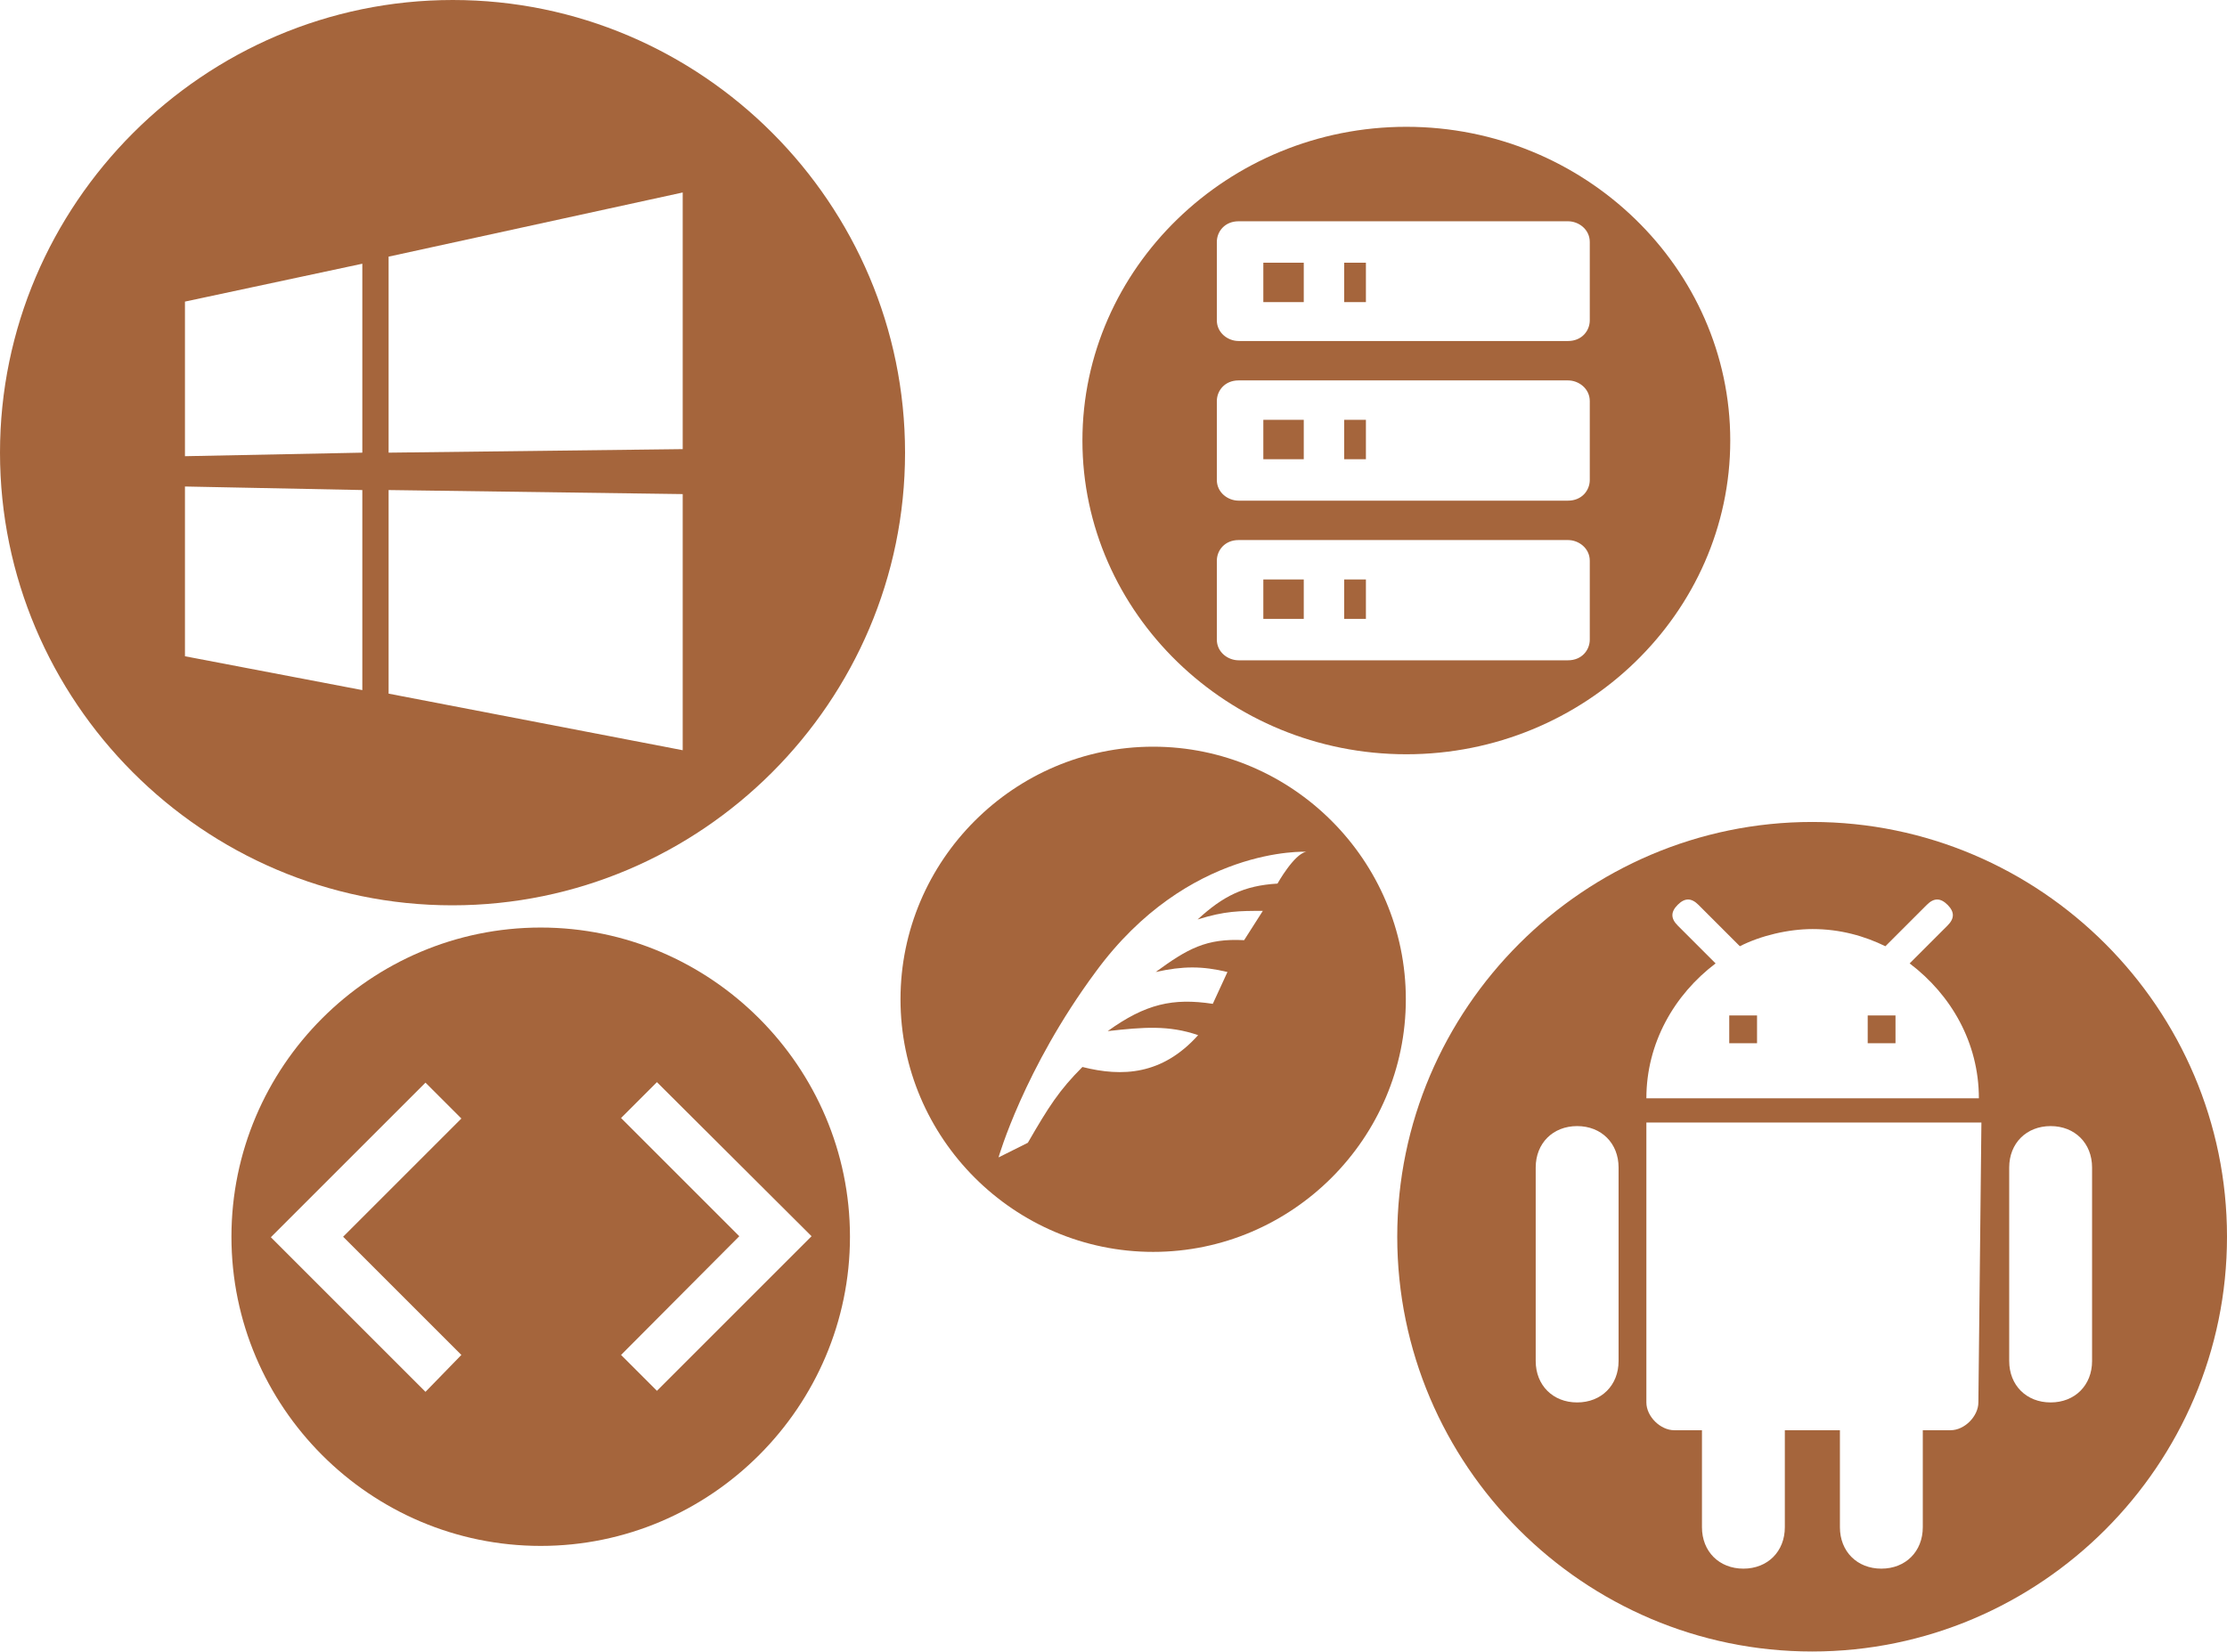
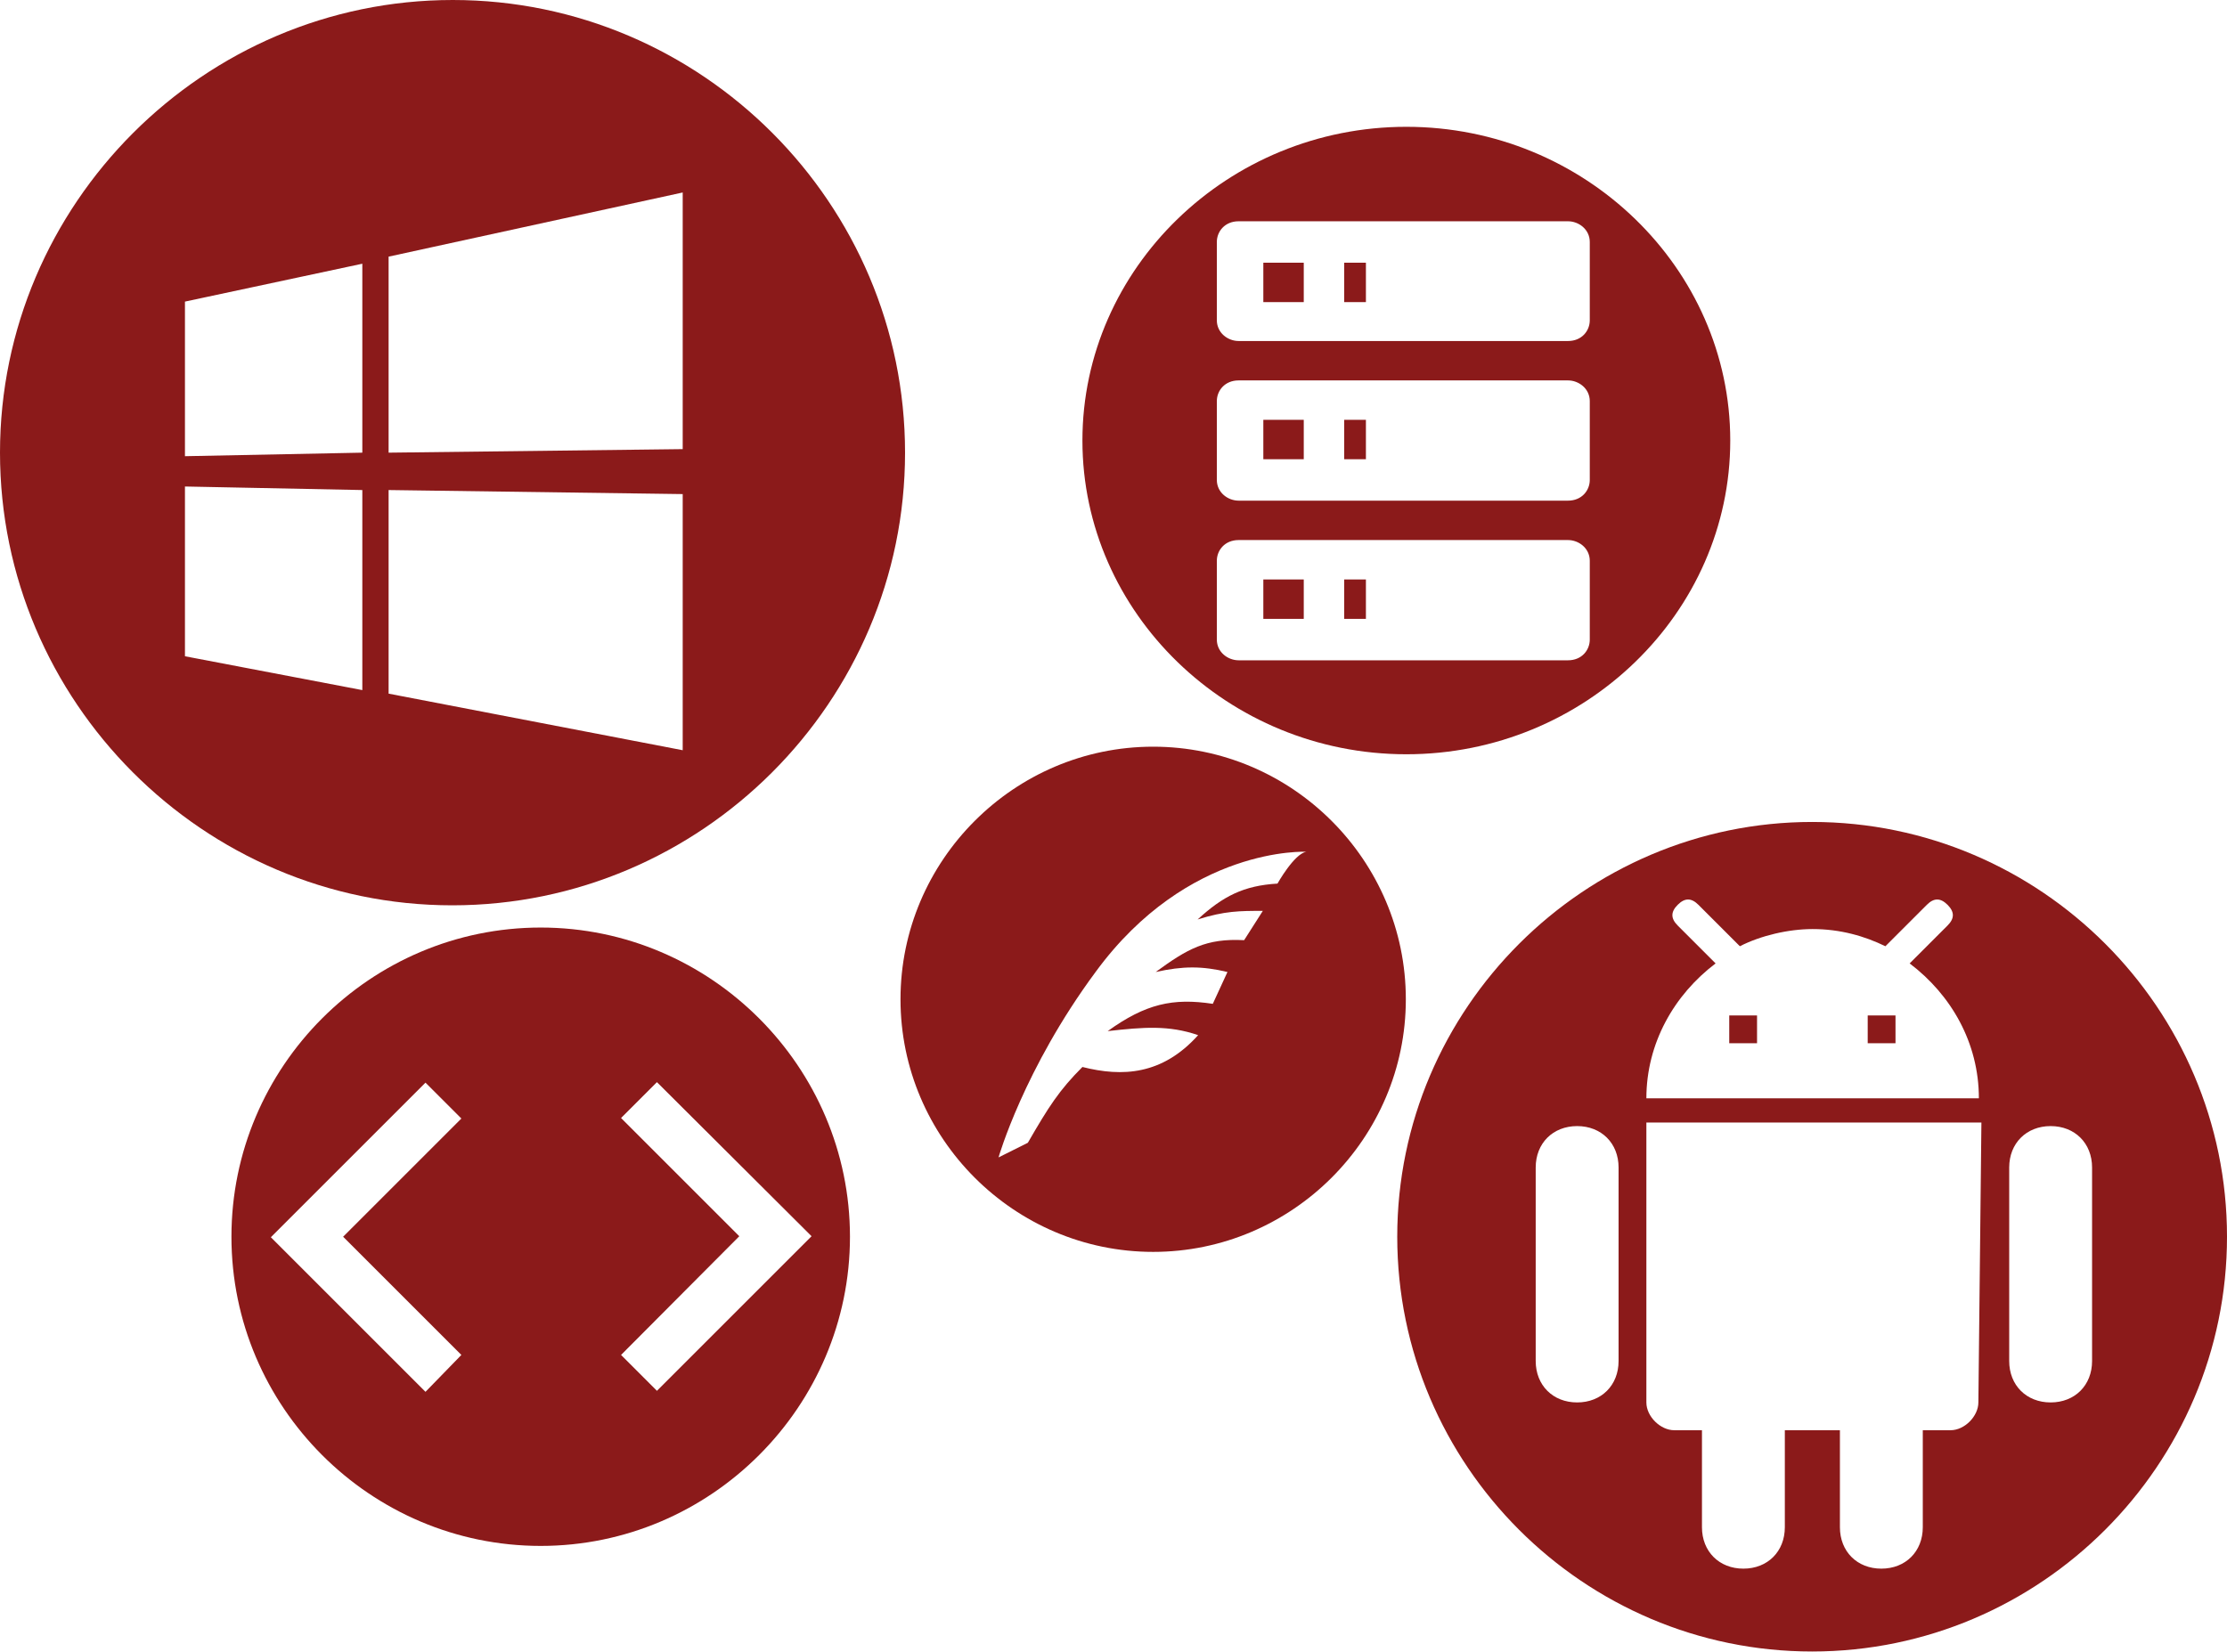
- <svg xmlns="http://www.w3.org/2000/svg" version="1.1" id="Layer_1" x="0px" y="0px" viewBox="0 0 440.7 326.9" style="enable-background:new 0 0 440.7 326.9;" xml:space="preserve">
+ <svg xmlns="http://www.w3.org/2000/svg" version="1.1" id="Layer_1" x="0px" y="0px" viewBox="-59 317.1 440.7 326.9" style="enable-background:new -59 317.1 440.7 326.9;" xml:space="preserve">
  <style type="text/css">
- 	.st0{fill:#A5653C;}
+ 	.st0{fill:#8B1A1A;}
</style>
-   <path id="XMLID_74_" class="st0" d="M179.1,89.6c0,49.3-40.3,89.6-89.6,89.6S0,138.8,0,89.6S40.3,0,89.6,0S179.1,40.3,179.1,89.6z   M36.6,90.3l35.1-0.7V52.2l-35.1,7.5V90.3 M135.1,38.1L76.9,50.8v38.8l58.2-0.7V38.1 M36.6,96.3v33.6l35.1,6.7V97L36.6,96.3   M76.9,97v40.3l58.2,11.2V97.8L76.9,97z" />
+   <path id="XMLID_74_" class="st0" d="M120.1,406.7c0,49.3-40.3,89.6-89.6,89.6S-59,455.9-59,406.7s40.3-89.6,89.6-89.6  S120.1,357.4,120.1,406.7z M-22.4,407.4l35.1-0.7v-37.4l-35.1,7.5V407.4 M76.1,355.2l-58.2,12.7v38.8l58.2-0.7V355.2 M-22.4,413.4  V447l35.1,6.7v-39.6L-22.4,413.4 M17.9,414.1v40.3l58.2,11.2v-50.7L17.9,414.1z" />
  <g id="XMLID_41_">
-     <path id="XMLID_44_" class="st0" d="M358.6,162.7c-45.1,0-82.1,36.9-82.1,82.1s36.9,82.1,82.1,82.1s82.1-36.9,82.1-82.1   S403.8,162.7,358.6,162.7z M320.3,269.4c0,4.8-3.4,8.2-8.2,8.2c-4.8,0-8.2-3.4-8.2-8.2v-38.3c0-4.8,3.4-8.2,8.2-8.2   c4.8,0,8.2,3.4,8.2,8.2V269.4z M391.5,277.6c0,2.7-2.7,5.5-5.5,5.5h-5.5v19.2c0,4.8-3.4,8.2-8.2,8.2s-8.2-3.4-8.2-8.2v-19.2h-10.9   v19.2c0,4.8-3.4,8.2-8.2,8.2s-8.2-3.4-8.2-8.2v-19.2h-5.5c-2.7,0-5.5-2.7-5.5-5.5v-55.4h66.3L391.5,277.6L391.5,277.6z    M325.8,217.4c0-10.9,5.5-20.5,13.7-26.7l-7.5-7.5c-1.4-1.4-1.4-2.7,0-4.1c1.4-1.4,2.7-1.4,4.1,0l8.2,8.2c4.1-2.1,9.6-3.4,14.4-3.4   c5.5,0,10.3,1.4,14.4,3.4l8.2-8.2c1.4-1.4,2.7-1.4,4.1,0c1.4,1.4,1.4,2.7,0,4.1l-7.5,7.5c8.2,6.2,13.7,15.7,13.7,26.7H325.8z    M414,269.4c0,4.8-3.4,8.2-8.2,8.2c-4.8,0-8.2-3.4-8.2-8.2v-38.3c0-4.8,3.4-8.2,8.2-8.2c4.8,0,8.2,3.4,8.2,8.2V269.4z" />
-     <rect id="XMLID_43_" x="369.6" y="201" class="st0" width="5.5" height="5.5" />
-     <rect id="XMLID_42_" x="342.2" y="201" class="st0" width="5.5" height="5.5" />
+     <path id="XMLID_44_" class="st0" d="M299.6,479.8c-45.1,0-82.1,36.9-82.1,82.1c0,45.2,36.9,82.1,82.1,82.1s82.1-36.9,82.1-82.1   C381.7,516.7,344.8,479.8,299.6,479.8z M261.3,586.5c0,4.8-3.4,8.2-8.2,8.2c-4.8,0-8.2-3.4-8.2-8.2v-38.3c0-4.8,3.4-8.2,8.2-8.2   c4.8,0,8.2,3.4,8.2,8.2V586.5z M332.5,594.7c0,2.7-2.7,5.5-5.5,5.5h-5.5v19.2c0,4.8-3.4,8.2-8.2,8.2s-8.2-3.4-8.2-8.2v-19.2h-10.9   v19.2c0,4.8-3.4,8.2-8.2,8.2s-8.2-3.4-8.2-8.2v-19.2h-5.5c-2.7,0-5.5-2.7-5.5-5.5v-55.4h66.3L332.5,594.7L332.5,594.7z    M266.8,534.5c0-10.9,5.5-20.5,13.7-26.7l-7.5-7.5c-1.4-1.4-1.4-2.7,0-4.1c1.4-1.4,2.7-1.4,4.1,0l8.2,8.2c4.1-2.1,9.6-3.4,14.4-3.4   c5.5,0,10.3,1.4,14.4,3.4l8.2-8.2c1.4-1.4,2.7-1.4,4.1,0c1.4,1.4,1.4,2.7,0,4.1l-7.5,7.5c8.2,6.2,13.7,15.7,13.7,26.7H266.8z    M355,586.5c0,4.8-3.4,8.2-8.2,8.2c-4.8,0-8.2-3.4-8.2-8.2v-38.3c0-4.8,3.4-8.2,8.2-8.2c4.8,0,8.2,3.4,8.2,8.2V586.5z" />
+     <rect id="XMLID_43_" x="310.6" y="518.1" class="st0" width="5.5" height="5.5" />
+     <rect id="XMLID_42_" x="283.2" y="518.1" class="st0" width="5.5" height="5.5" />
  </g>
-   <path id="XMLID_50_" class="st0" d="M168.2,244.8c0,33.6-27.5,61.2-61.2,61.2s-61.2-27.5-61.2-61.2s27.5-61.2,61.2-61.2  S168.2,211.2,168.2,244.8z M122.9,268.2l7.1,7.1l30.6-30.6L130,214.2l-7.1,7.1l23.4,23.4L122.9,268.2 M91.3,268.2l-23.4-23.4  l23.4-23.4l-7.1-7.1l-30.6,30.6l30.6,30.6L91.3,268.2" />
-   <path id="XMLID_54_" class="st0" d="M228.2,147.8c-27.5,0-50,22.5-50,50s22.5,50,50,50s50-22.5,50-50S255.7,147.8,228.2,147.8z   M252.8,174.9c-6.7,0.4-10.8,2.5-15.8,7.1c5.4-1.7,8.3-1.7,12.9-1.7l-3.7,5.8c-7.5-0.4-11.2,1.7-17.5,6.3c5.4-1.2,9.2-1.2,14.2,0  l-2.9,6.3c-7.9-1.2-13.3,0-20.8,5.4c7.1-0.8,12.1-1.2,17.9,0.8c-7.1,7.9-15,8.3-22.9,6.3c-4.6,4.6-6.7,7.9-10.8,15l-5.8,2.9  c0,0,5-17.5,19.2-36.7c18.3-25,41.7-23.8,41.7-23.8C256.1,169,252.8,174.9,252.8,174.9z" />
+   <path id="XMLID_50_" class="st0" d="M109.2,561.9c0,33.6-27.5,61.2-61.2,61.2s-61.2-27.5-61.2-61.2c0-33.7,27.5-61.2,61.2-61.2  S109.2,528.3,109.2,561.9z M63.9,585.3l7.1,7.1l30.6-30.6L71,531.3l-7.1,7.1l23.4,23.4L63.9,585.3 M32.3,585.3L8.9,561.9l23.4-23.4  l-7.1-7.1L-5.4,562l30.6,30.6L32.3,585.3" />
+   <path id="XMLID_54_" class="st0" d="M169.2,464.9c-27.5,0-50,22.5-50,50s22.5,50,50,50s50-22.5,50-50S196.7,464.9,169.2,464.9z   M193.8,492c-6.7,0.4-10.8,2.5-15.8,7.1c5.4-1.7,8.3-1.7,12.9-1.7l-3.7,5.8c-7.5-0.4-11.2,1.7-17.5,6.3c5.4-1.2,9.2-1.2,14.2,0  l-2.9,6.3c-7.9-1.2-13.3,0-20.8,5.4c7.1-0.8,12.1-1.2,17.9,0.8c-7.1,7.9-15,8.3-22.9,6.3c-4.6,4.6-6.7,7.9-10.8,15l-5.8,2.9  c0,0,5-17.5,19.2-36.7c18.3-25,41.7-23.8,41.7-23.8C197.1,486.1,193.8,492,193.8,492z" />
  <g id="XMLID_67_">
-     <rect id="XMLID_65_" x="266" y="114.7" class="st0" width="4.3" height="7.8" />
-     <rect id="XMLID_64_" x="250" y="83.1" class="st0" width="8" height="7.8" />
-     <rect id="XMLID_63_" x="250" y="114.7" class="st0" width="8" height="7.8" />
-     <rect id="XMLID_62_" x="266" y="83.1" class="st0" width="4.3" height="7.8" />
-     <rect id="XMLID_61_" x="266" y="52" class="st0" width="4.3" height="7.8" />
-     <path id="XMLID_69_" class="st0" d="M278.3,25.1c-35.3,0-64.1,28-64.1,62.1s28.8,62.1,64.1,62.1s64.1-28,64.1-62.1   S313.6,25.1,278.3,25.1z M314.6,126.6c0,2.1-1.6,4.1-4.3,4.1h-65.2c-2.1,0-4.3-1.6-4.3-4.1V111c0-2.1,1.6-4.1,4.3-4.1h65.2   c2.1,0,4.3,1.6,4.3,4.1V126.6z M314.6,95c0,2.1-1.6,4.1-4.3,4.1h-65.2c-2.1,0-4.3-1.6-4.3-4.1V79.4c0-2.1,1.6-4.1,4.3-4.1h65.2   c2.1,0,4.3,1.6,4.3,4.1V95z M314.6,63.4c0,2.1-1.6,4.1-4.3,4.1h-65.2c-2.1,0-4.3-1.6-4.3-4.1V47.9c0-2.1,1.6-4.1,4.3-4.1h65.2   c2.1,0,4.3,1.6,4.3,4.1V63.4z" />
-     <rect id="XMLID_40_" x="250" y="52" class="st0" width="8" height="7.8" />
+     <rect id="XMLID_65_" x="207" y="431.8" class="st0" width="4.3" height="7.8" />
+     <rect id="XMLID_64_" x="191" y="400.2" class="st0" width="8" height="7.8" />
+     <rect id="XMLID_63_" x="191" y="431.8" class="st0" width="8" height="7.8" />
+     <rect id="XMLID_62_" x="207" y="400.2" class="st0" width="4.3" height="7.8" />
+     <rect id="XMLID_61_" x="207" y="369.1" class="st0" width="4.3" height="7.8" />
+     <path id="XMLID_69_" class="st0" d="M219.3,342.2c-35.3,0-64.1,28-64.1,62.1s28.8,62.1,64.1,62.1s64.1-28,64.1-62.1   S254.6,342.2,219.3,342.2z M255.6,443.7c0,2.1-1.6,4.1-4.3,4.1h-65.2c-2.1,0-4.3-1.6-4.3-4.1v-15.6c0-2.1,1.6-4.1,4.3-4.1h65.2   c2.1,0,4.3,1.6,4.3,4.1V443.7z M255.6,412.1c0,2.1-1.6,4.1-4.3,4.1h-65.2c-2.1,0-4.3-1.6-4.3-4.1v-15.6c0-2.1,1.6-4.1,4.3-4.1h65.2   c2.1,0,4.3,1.6,4.3,4.1V412.1z M255.6,380.5c0,2.1-1.6,4.1-4.3,4.1h-65.2c-2.1,0-4.3-1.6-4.3-4.1V365c0-2.1,1.6-4.1,4.3-4.1h65.2   c2.1,0,4.3,1.6,4.3,4.1V380.5z" />
+     <rect id="XMLID_40_" x="191" y="369.1" class="st0" width="8" height="7.8" />
  </g>
</svg>
